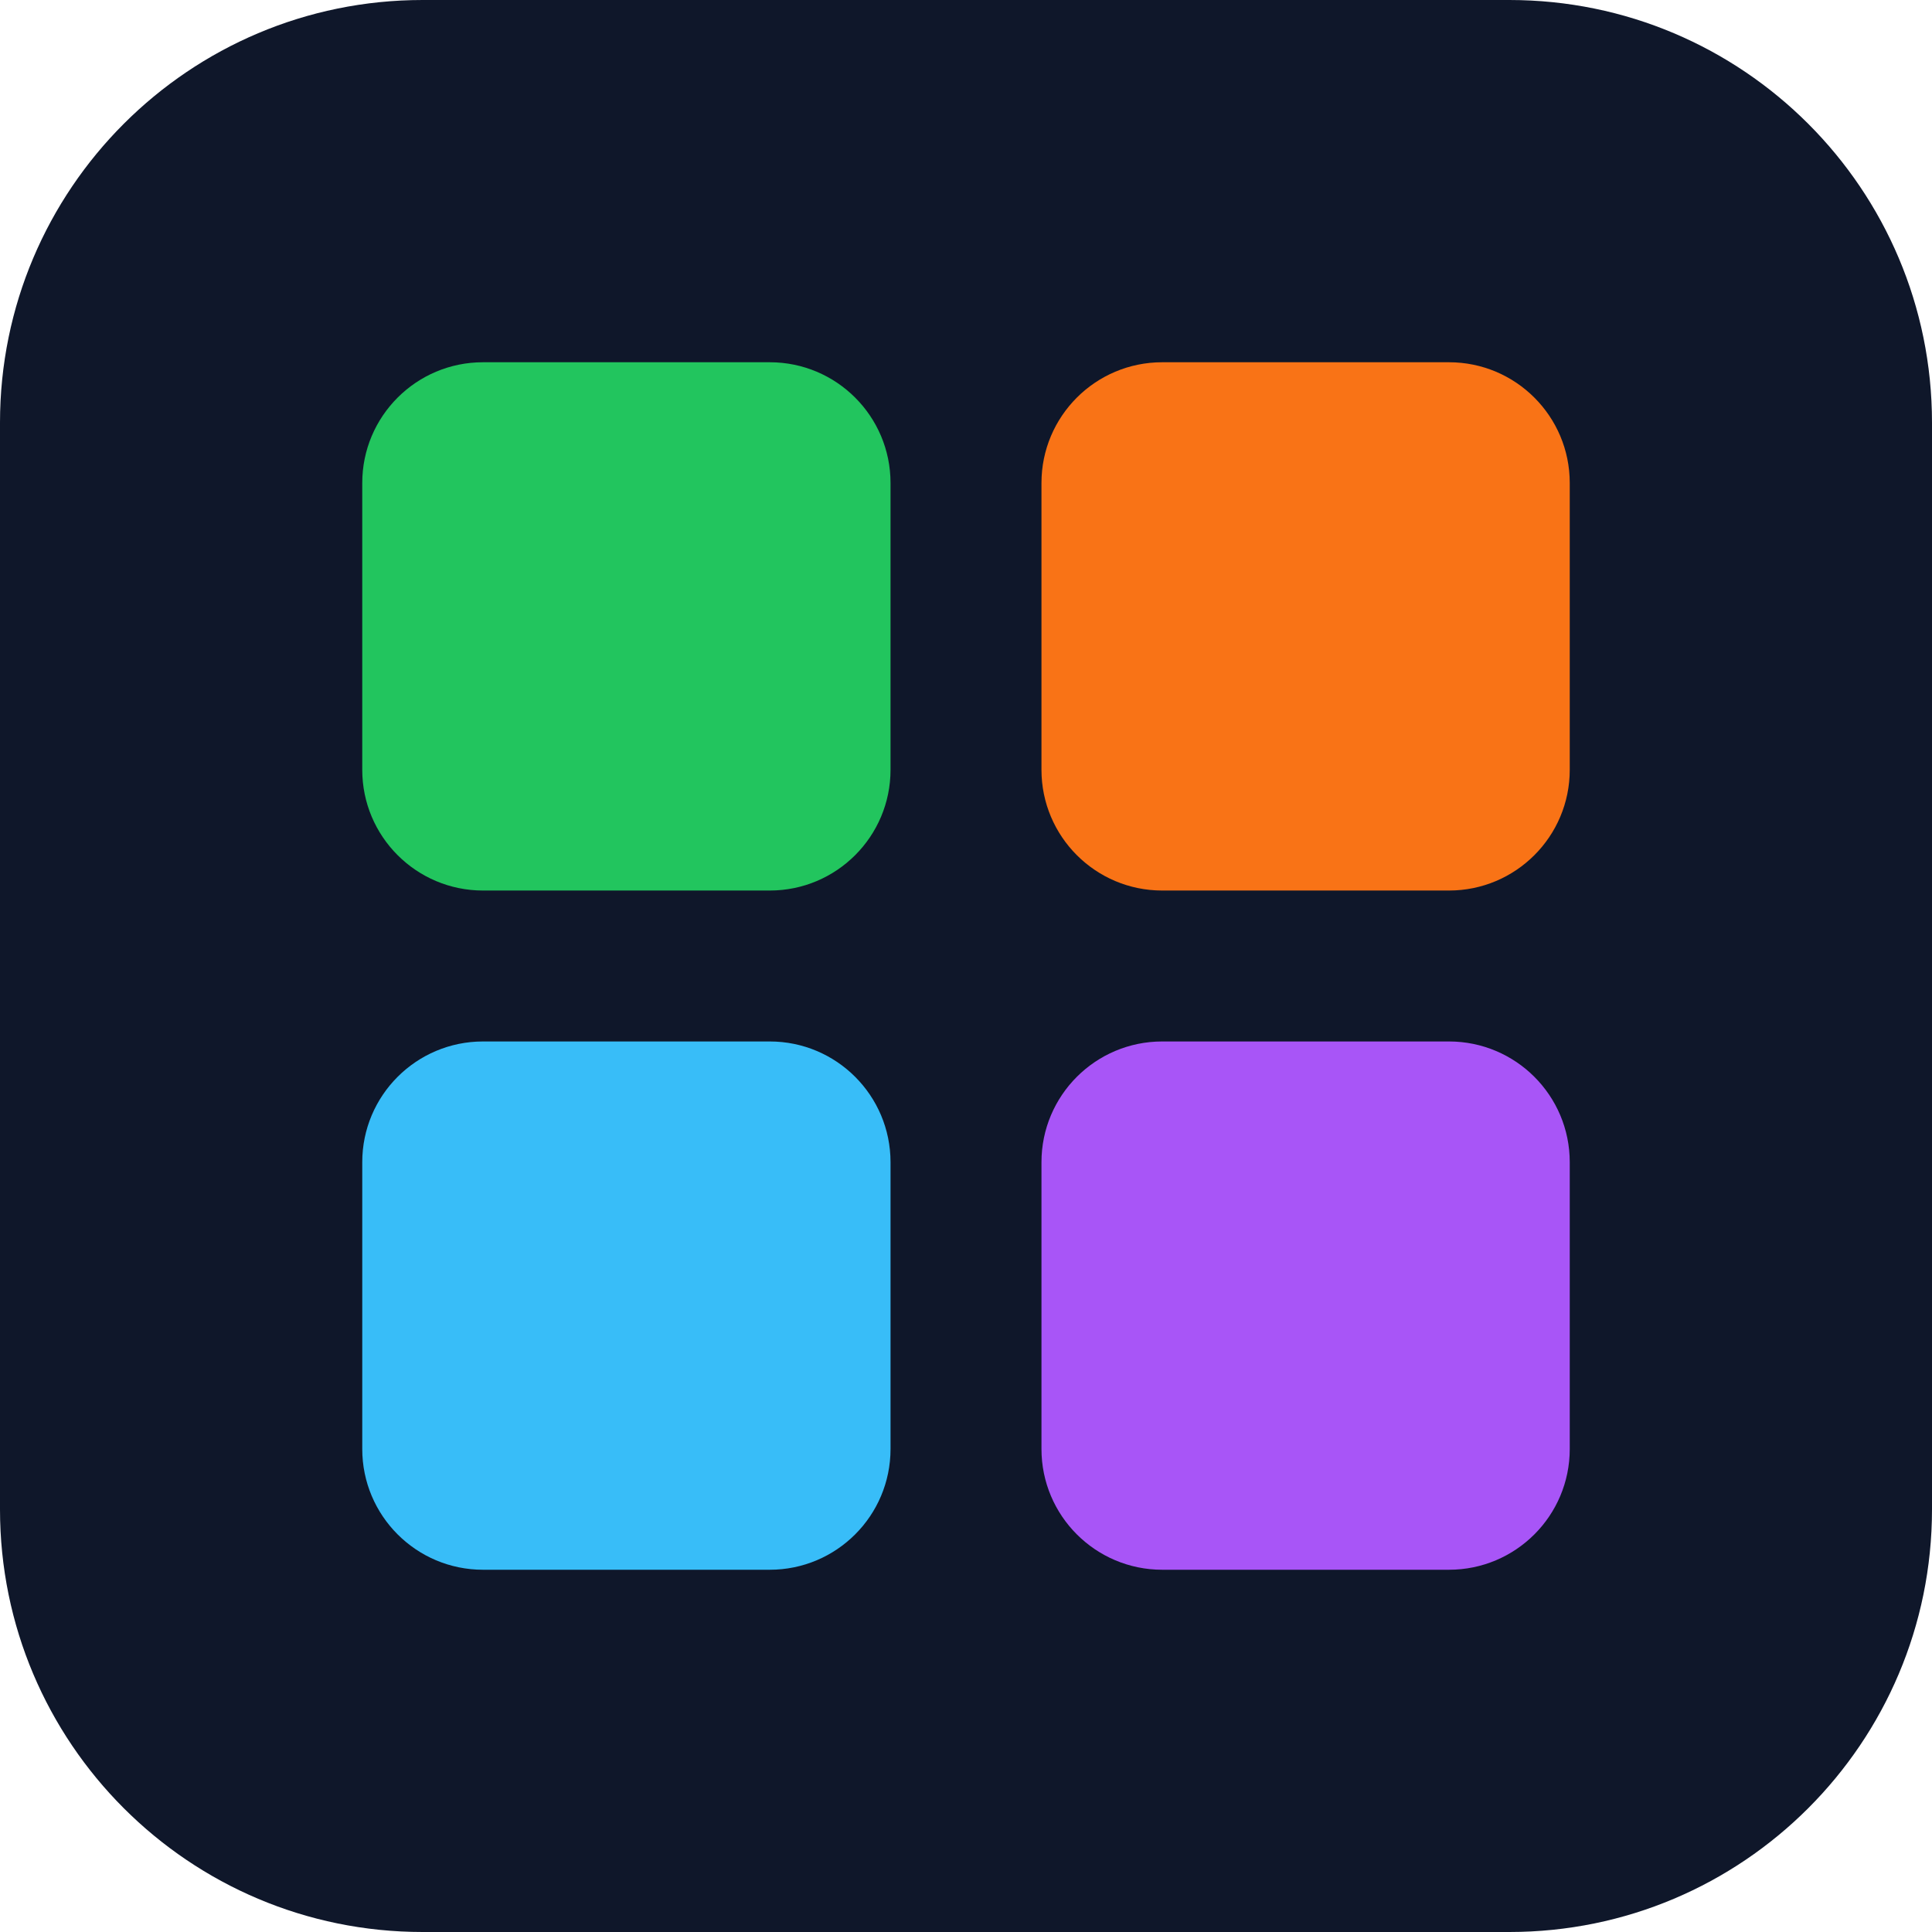
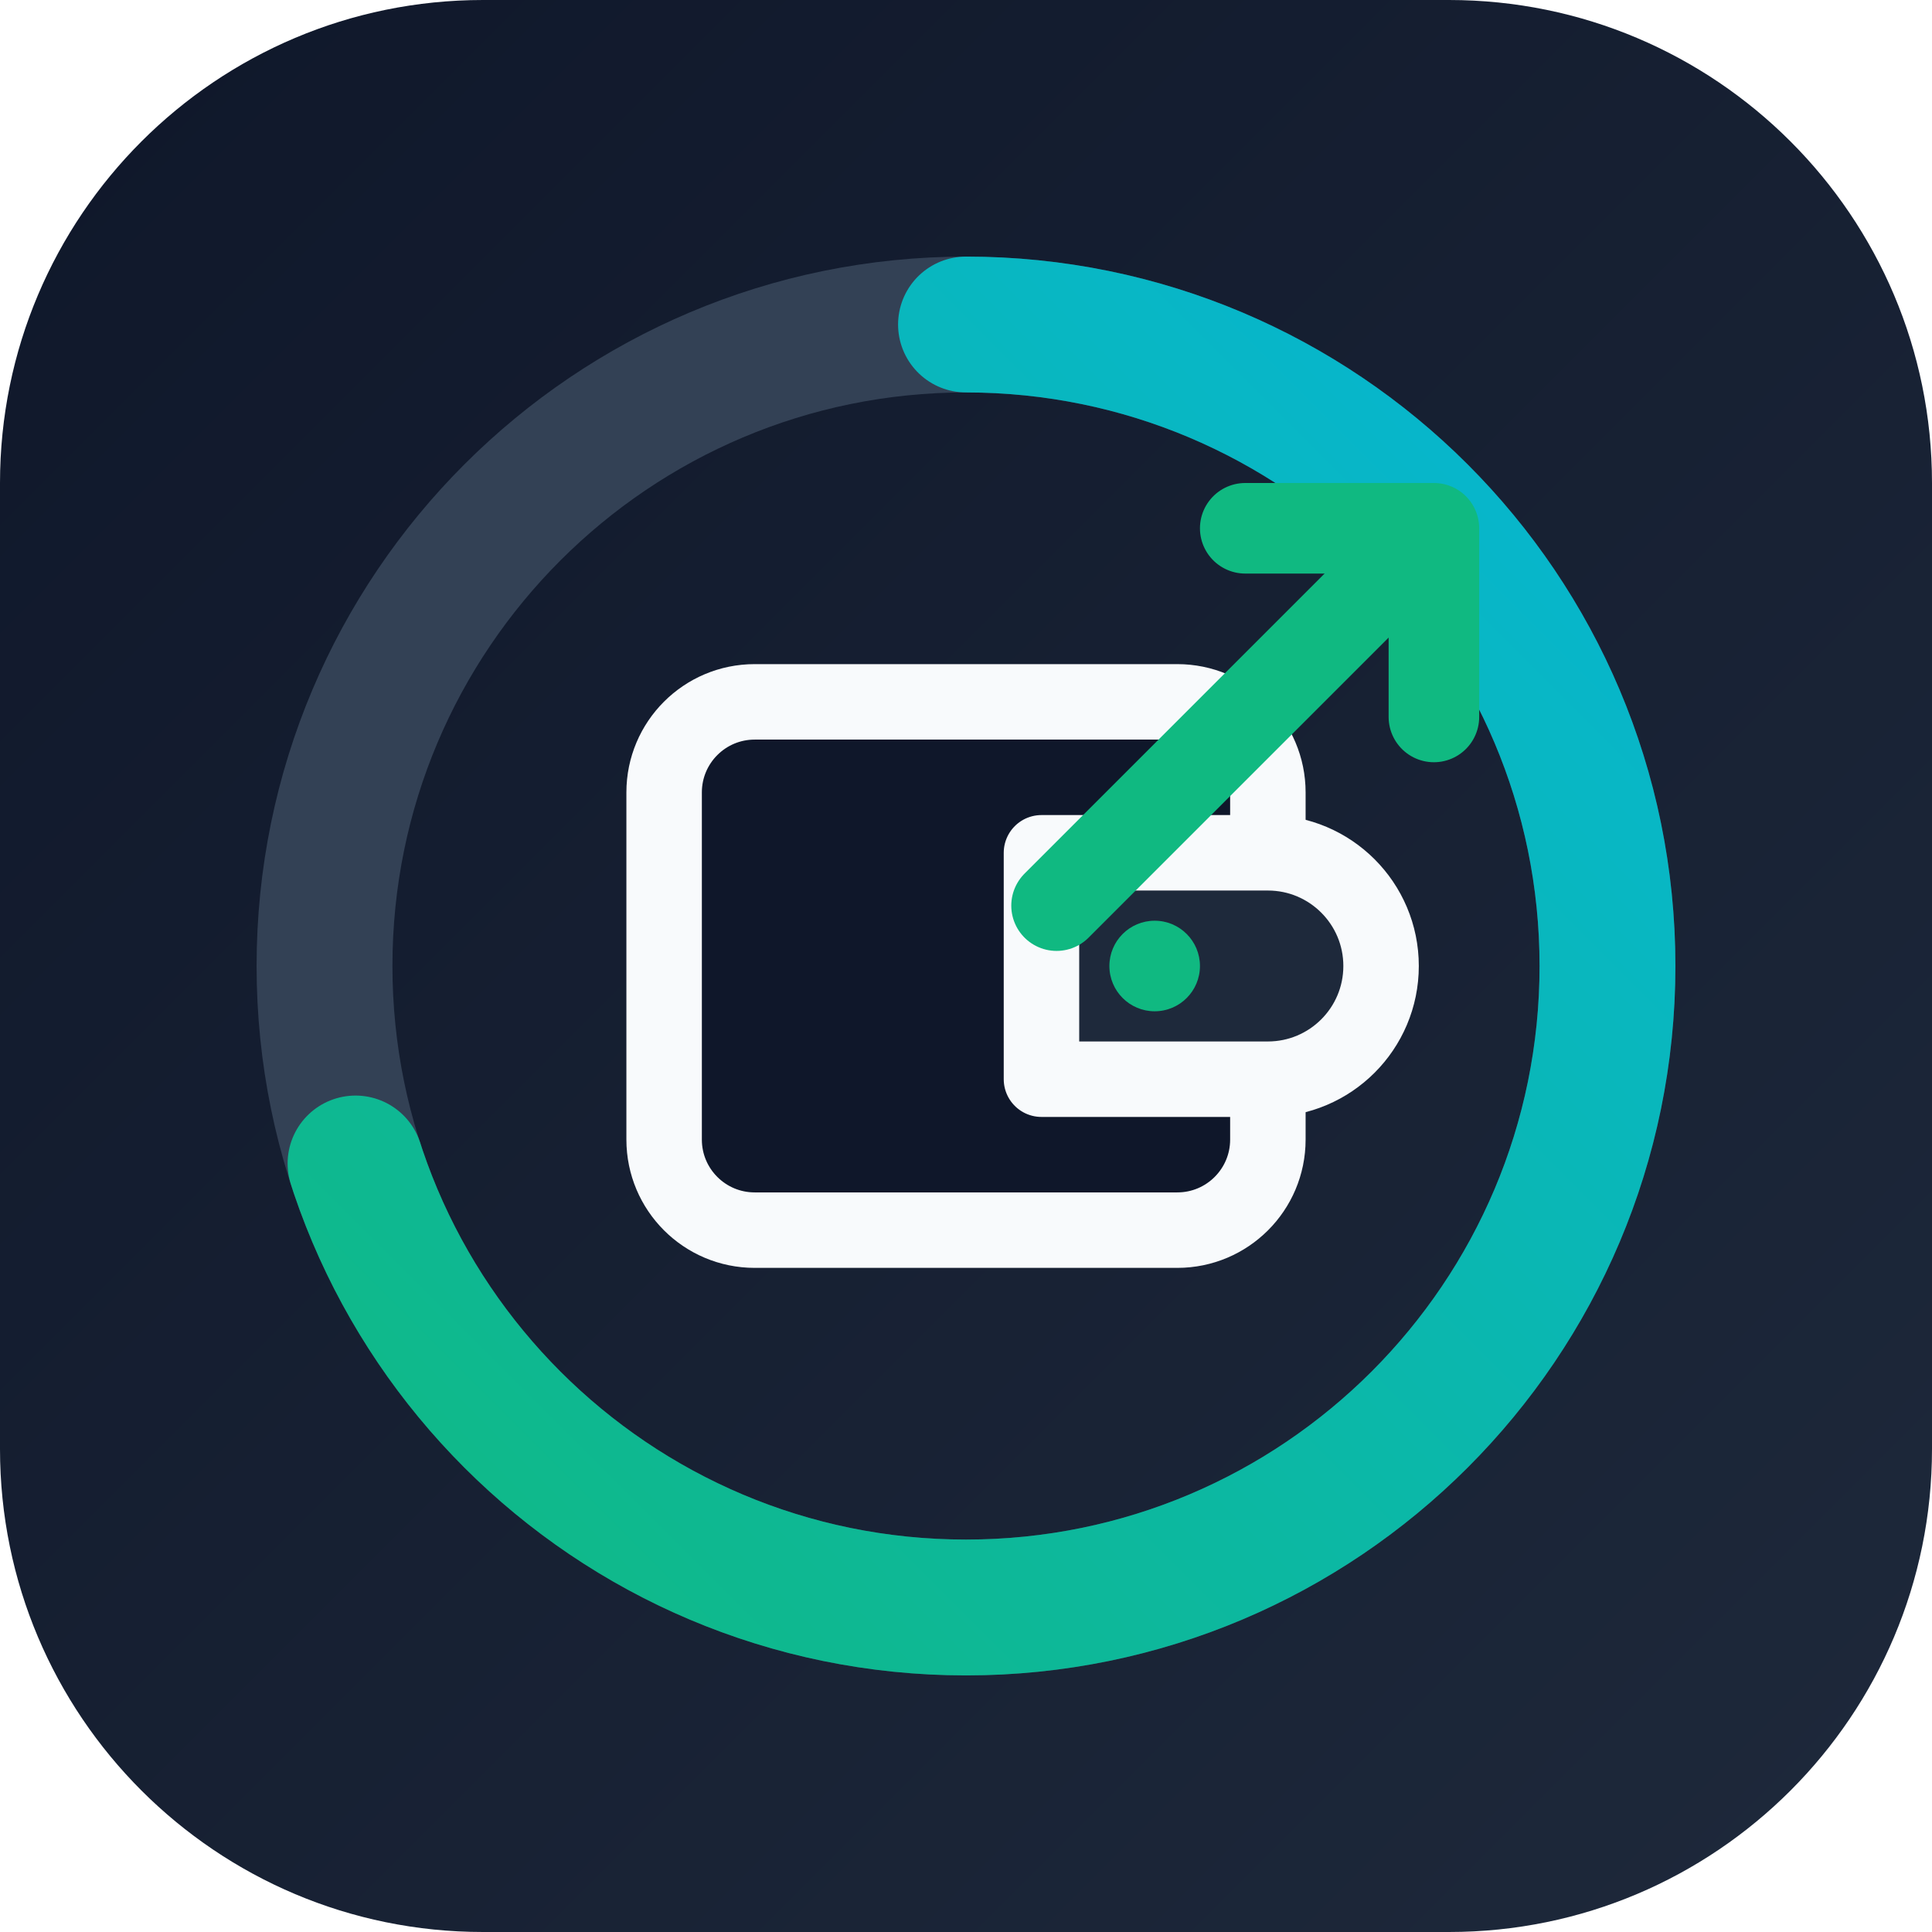
- <svg xmlns="http://www.w3.org/2000/svg" viewBox="0 0 512 512" width="512" height="512">
-   <rect width="512" height="512" rx="112" fill="#0f172a" />
-   <rect x="96" y="96" width="140" height="140" rx="32" fill="#22c55e" />
-   <rect x="276" y="96" width="140" height="140" rx="32" fill="#f97316" />
-   <rect x="96" y="276" width="140" height="140" rx="32" fill="#38bdf8" />
-   <rect x="276" y="276" width="140" height="140" rx="32" fill="#a855f7" />
+ <svg xmlns="http://www.w3.org/2000/svg" viewBox="0 0 512 512" width="100%" height="100%">
+   <defs>
+     <linearGradient id="bgGrad" x1="0%" y1="0%" x2="100%" y2="100%">
+       <stop offset="0%" stop-color="#0f172a" />
+       <stop offset="100%" stop-color="#1e293b" />
+     </linearGradient>
+     <linearGradient id="accentGrad" x1="0%" y1="0%" x2="100%" y2="100%">
+       <stop offset="0%" stop-color="#10b981" />
+       <stop offset="100%" stop-color="#06b6d4" />
+     </linearGradient>
+   </defs>
+   <rect width="512" height="512" rx="128" fill="url(#bgGrad)" />
+   <circle cx="256" cy="256" r="170" fill="none" stroke="#334155" stroke-width="36" />
+   <circle cx="256" cy="256" r="170" fill="none" stroke="url(#accentGrad)" stroke-width="36" stroke-dasharray="1068" stroke-dashoffset="320" stroke-linecap="round" transform="rotate(-90 256 256)" />
+   <rect x="176" y="186" width="160" height="140" rx="24" fill="#0f172a" stroke="#f8fafc" stroke-width="20" stroke-linejoin="round" />
+   <path d="M 276 226 L 336 226 A 30 30 0 0 1 336 286 L 276 286 Z" fill="#1e293b" stroke="#f8fafc" stroke-width="20" stroke-linejoin="round" />
+   <circle cx="306" cy="256" r="12" fill="#10b981" />
+   <path d="M 330 140 L 380 140 L 380 190" fill="none" stroke="#10b981" stroke-width="24" stroke-linecap="round" stroke-linejoin="round" />
+   <path d="M 280 240 L 370 150" fill="none" stroke="#10b981" stroke-width="24" stroke-linecap="round" />
</svg>
